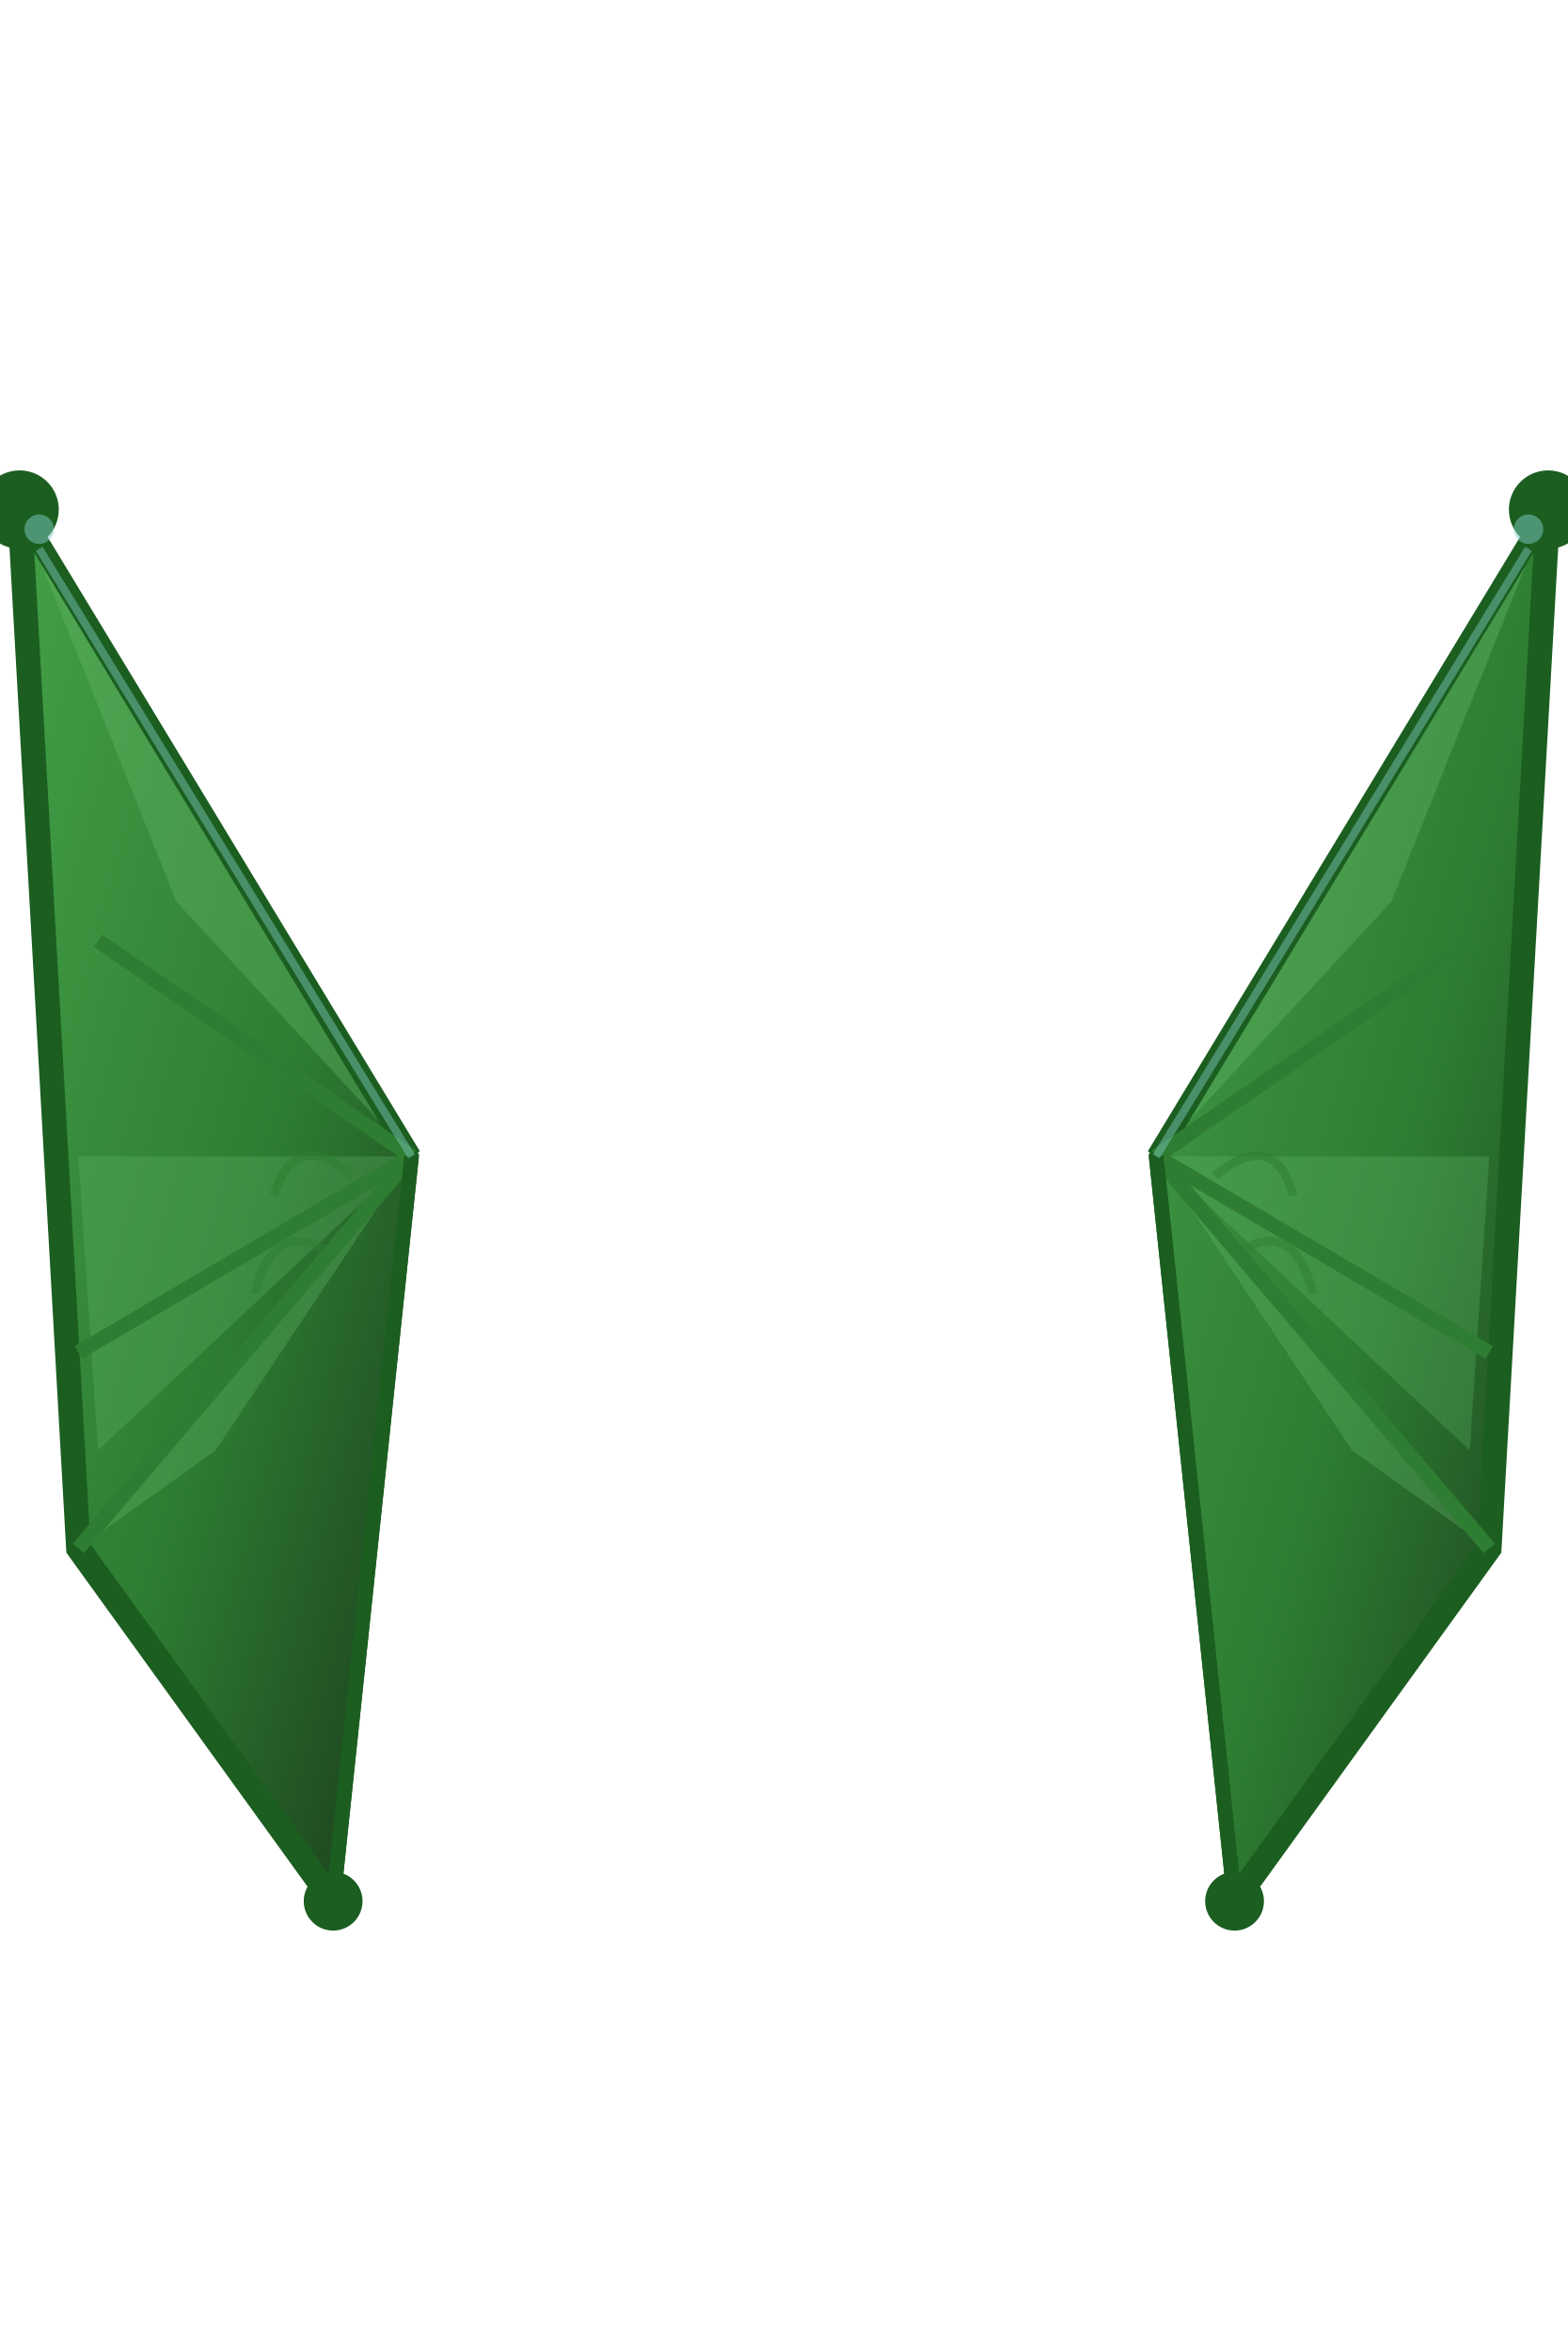
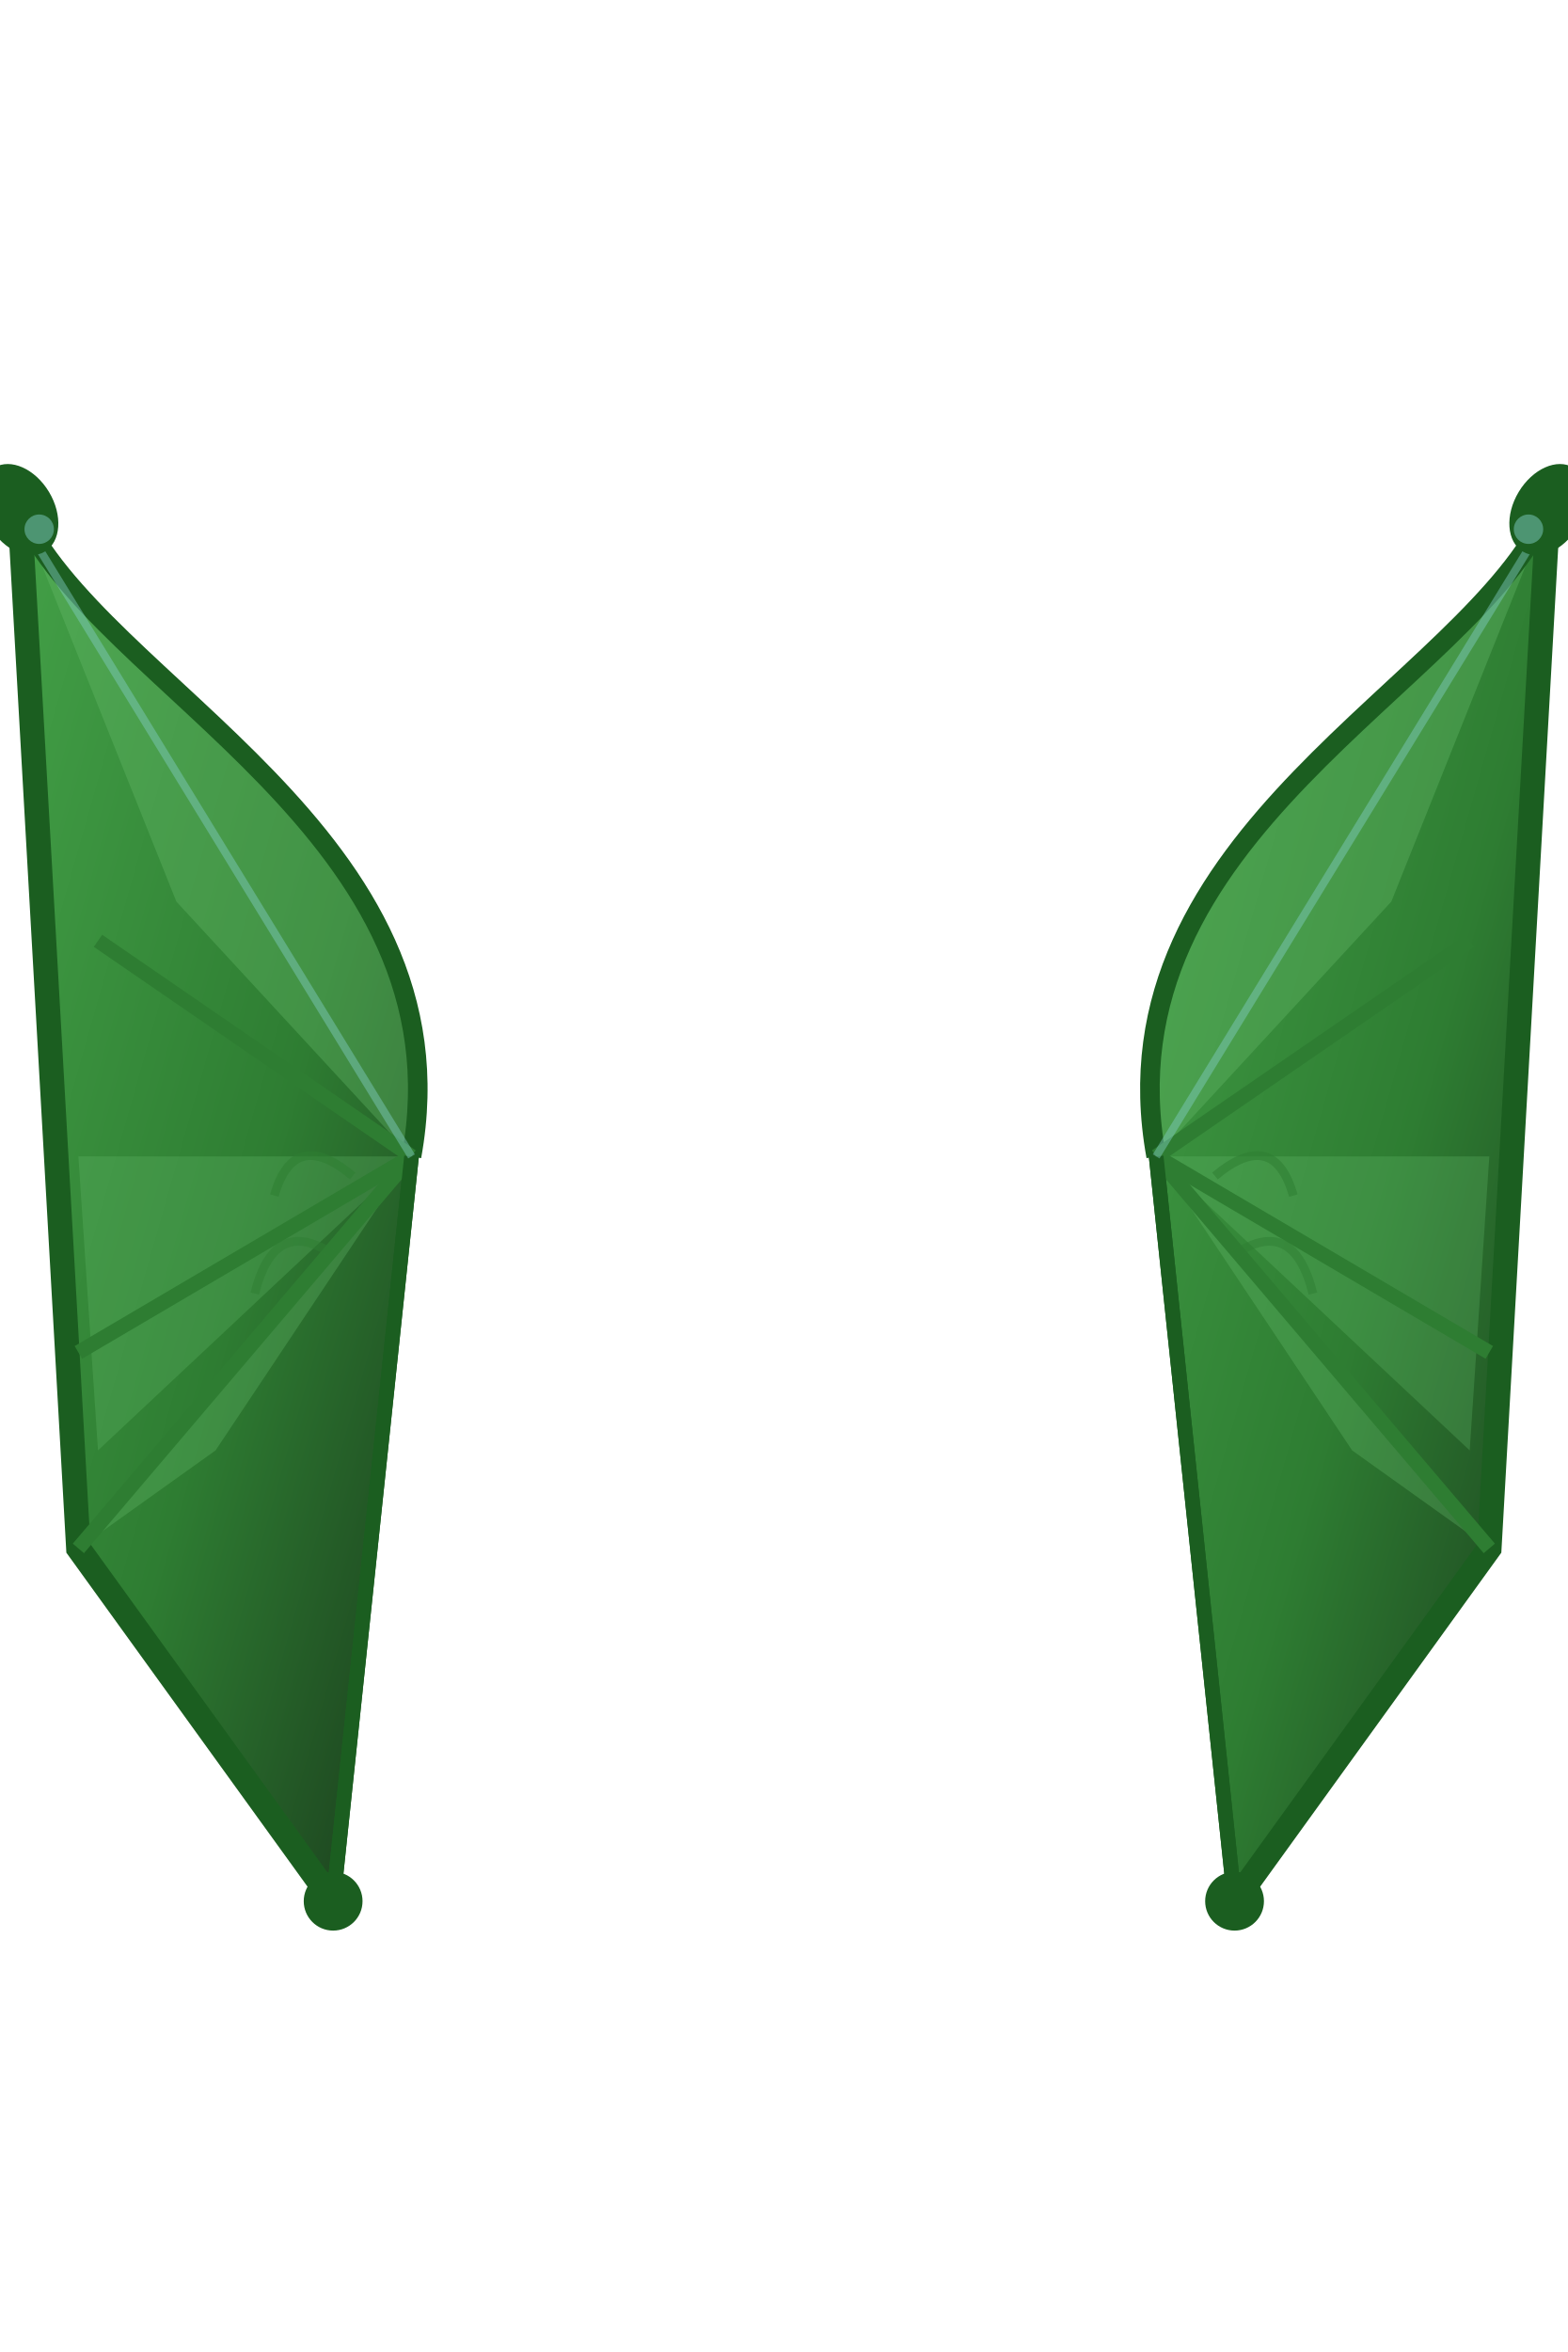
<svg xmlns="http://www.w3.org/2000/svg" viewBox="0 0 160 240">
  <defs>
    <linearGradient id="wg-memL" x1="0" y1="0" x2="1" y2="1">
      <stop offset="0%" stop-color="#43a047" />
      <stop offset="55%" stop-color="#2e7d32" />
      <stop offset="100%" stop-color="#1a3a1c" />
    </linearGradient>
    <linearGradient id="wg-memR" x1="0" y1="0" x2="1" y2="1">
      <stop offset="0%" stop-color="#43a047" />
      <stop offset="55%" stop-color="#2e7d32" />
      <stop offset="100%" stop-color="#1a3a1c" />
    </linearGradient>
  </defs>
-   <path d="M 42 118 L 2 52 L 8 158 L 34 194 Z" fill="url(#wg-memL)" stroke="#1b5e20" stroke-width="1.5" />
-   <path d="M 42 118 L 2 52 L 18 92 Z" fill="#66bb6a" opacity="0.35" />
+   <path d="M 42 118 C 48 85 10 70 2 52 L 8 158 L 34 194 Z" fill="url(#wg-memL)" stroke="#1b5e20" stroke-width="1.5" />
+   <path d="M 42 118 C 48 85 10 70 2 52 L 18 92 Z" fill="#66bb6a" opacity="0.35" />
  <path d="M 42 118 L 8 118 L 10 148 Z" fill="#66bb6a" opacity="0.28" />
  <path d="M 42 118 L 8 158 L 22 148 Z" fill="#66bb6a" opacity="0.32" />
  <path d="M 2 52 L 8 158 L 34 194" fill="none" stroke="#1b5e20" stroke-width="2.5" stroke-linecap="round" />
-   <line x1="42" y1="118" x2="2" y2="52" stroke="#1b5e20" stroke-width="2" />
+   <path d="M 42 118 C 48 85 10 70 2 52" fill="none" stroke="#1b5e20" stroke-width="2" />
  <line x1="42" y1="118" x2="10" y2="96" stroke="#2e7d32" stroke-width="1.5" />
  <line x1="42" y1="118" x2="8" y2="138" stroke="#2e7d32" stroke-width="1.5" />
  <line x1="42" y1="118" x2="8" y2="158" stroke="#2e7d32" stroke-width="1.5" />
  <line x1="42" y1="118" x2="34" y2="194" stroke="#1b5e20" stroke-width="1.5" />
  <line x1="42" y1="118" x2="4" y2="56" stroke="#80cbc4" stroke-width="0.8" opacity="0.45" />
  <path d="M 36 120 Q 30 115 28 122" fill="none" stroke="#2e7d32" stroke-width="0.9" opacity="0.55" />
  <path d="M 34 128 Q 28 124 26 132" fill="none" stroke="#2e7d32" stroke-width="0.9" opacity="0.5" />
-   <circle cx="2" cy="52" r="4" fill="#1b5e20" />
+   <ellipse cx="2" cy="52" rx="3.5" ry="5" fill="#1b5e20" transform="rotate(-31 2 52)" />
  <circle cx="4" cy="54" r="1.5" fill="#80cbc4" opacity="0.5" />
  <circle cx="34" cy="194" r="3" fill="#1b5e20" />
-   <path d="M 118 118 L 158 52 L 152 158 L 126 194 Z" fill="url(#wg-memR)" stroke="#1b5e20" stroke-width="1.5" />
-   <path d="M 118 118 L 158 52 L 142 92 Z" fill="#66bb6a" opacity="0.35" />
+   <path d="M 118 118 C 112 85 150 70 158 52 L 152 158 L 126 194 Z" fill="url(#wg-memR)" stroke="#1b5e20" stroke-width="1.5" />
+   <path d="M 118 118 C 112 85 150 70 158 52 L 142 92 Z" fill="#66bb6a" opacity="0.35" />
  <path d="M 118 118 L 152 118 L 150 148 Z" fill="#66bb6a" opacity="0.28" />
  <path d="M 118 118 L 152 158 L 138 148 Z" fill="#66bb6a" opacity="0.32" />
  <path d="M 158 52 L 152 158 L 126 194" fill="none" stroke="#1b5e20" stroke-width="2.5" stroke-linecap="round" />
-   <line x1="118" y1="118" x2="158" y2="52" stroke="#1b5e20" stroke-width="2" />
+   <path d="M 118 118 C 112 85 150 70 158 52" fill="none" stroke="#1b5e20" stroke-width="2" />
  <line x1="118" y1="118" x2="150" y2="96" stroke="#2e7d32" stroke-width="1.5" />
  <line x1="118" y1="118" x2="152" y2="138" stroke="#2e7d32" stroke-width="1.5" />
  <line x1="118" y1="118" x2="152" y2="158" stroke="#2e7d32" stroke-width="1.5" />
  <line x1="118" y1="118" x2="126" y2="194" stroke="#1b5e20" stroke-width="1.5" />
  <line x1="118" y1="118" x2="156" y2="56" stroke="#80cbc4" stroke-width="0.8" opacity="0.45" />
  <path d="M 124 120 Q 130 115 132 122" fill="none" stroke="#2e7d32" stroke-width="0.9" opacity="0.55" />
  <path d="M 126 128 Q 132 124 134 132" fill="none" stroke="#2e7d32" stroke-width="0.9" opacity="0.5" />
-   <circle cx="158" cy="52" r="4" fill="#1b5e20" />
+   <ellipse cx="158" cy="52" rx="3.5" ry="5" fill="#1b5e20" transform="rotate(31 158 52)" />
  <circle cx="156" cy="54" r="1.5" fill="#80cbc4" opacity="0.5" />
  <circle cx="126" cy="194" r="3" fill="#1b5e20" />
</svg>
